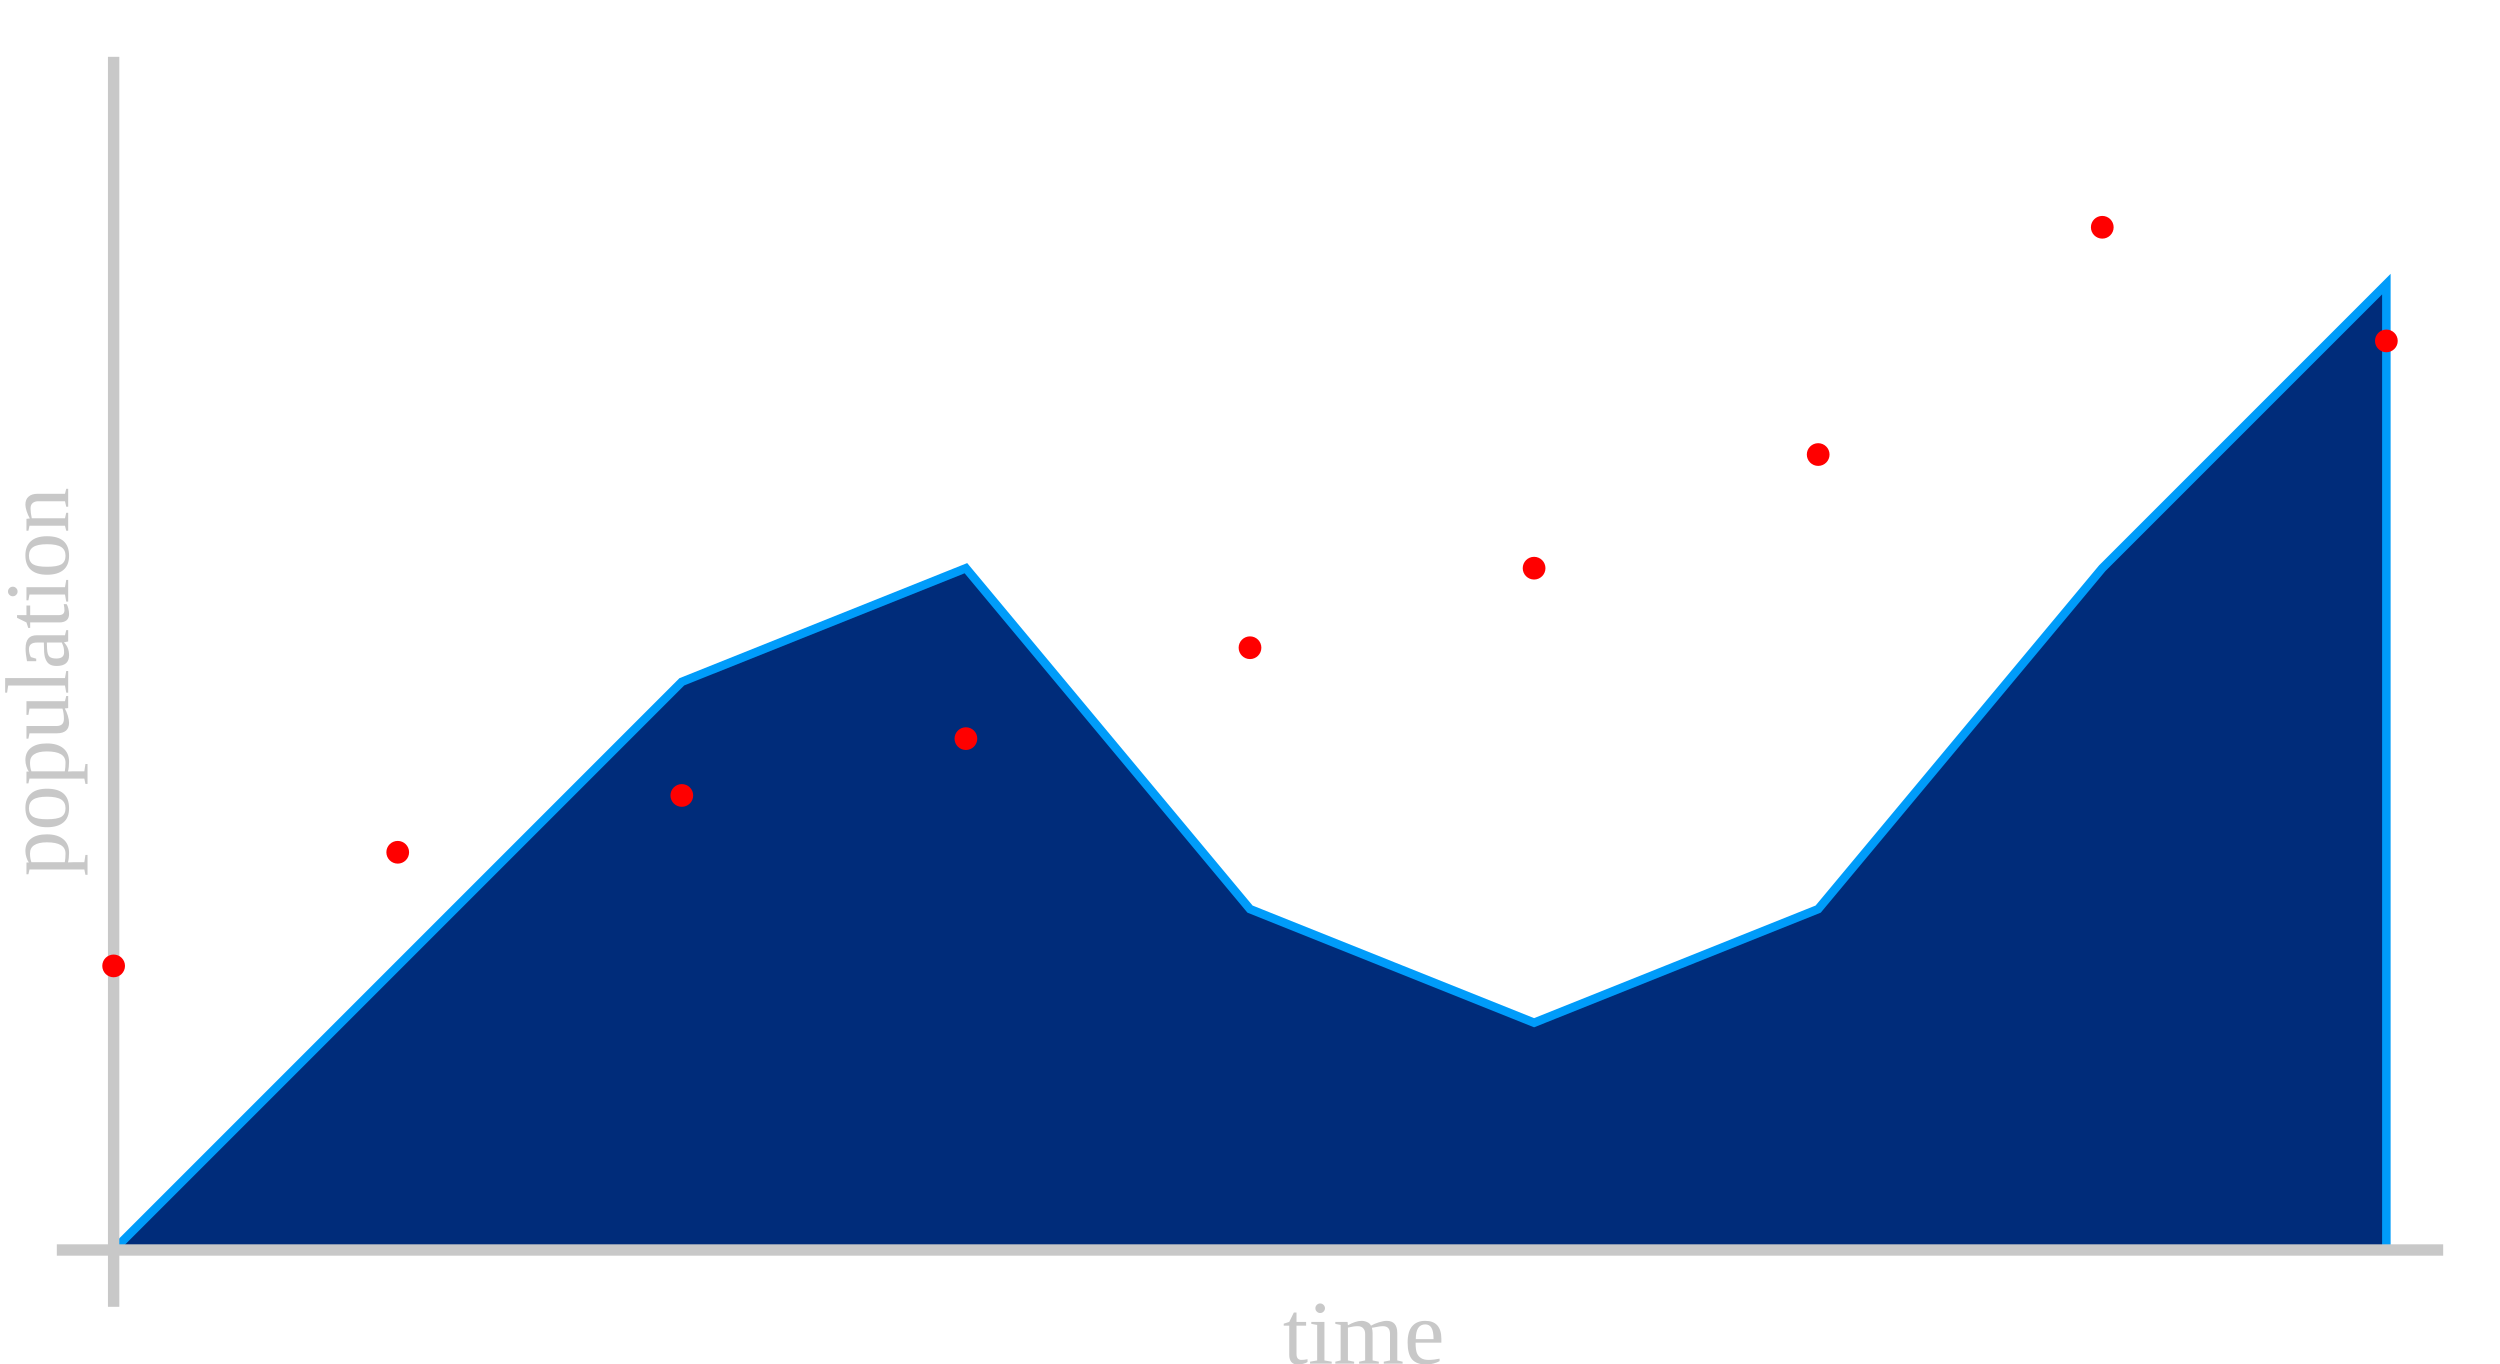
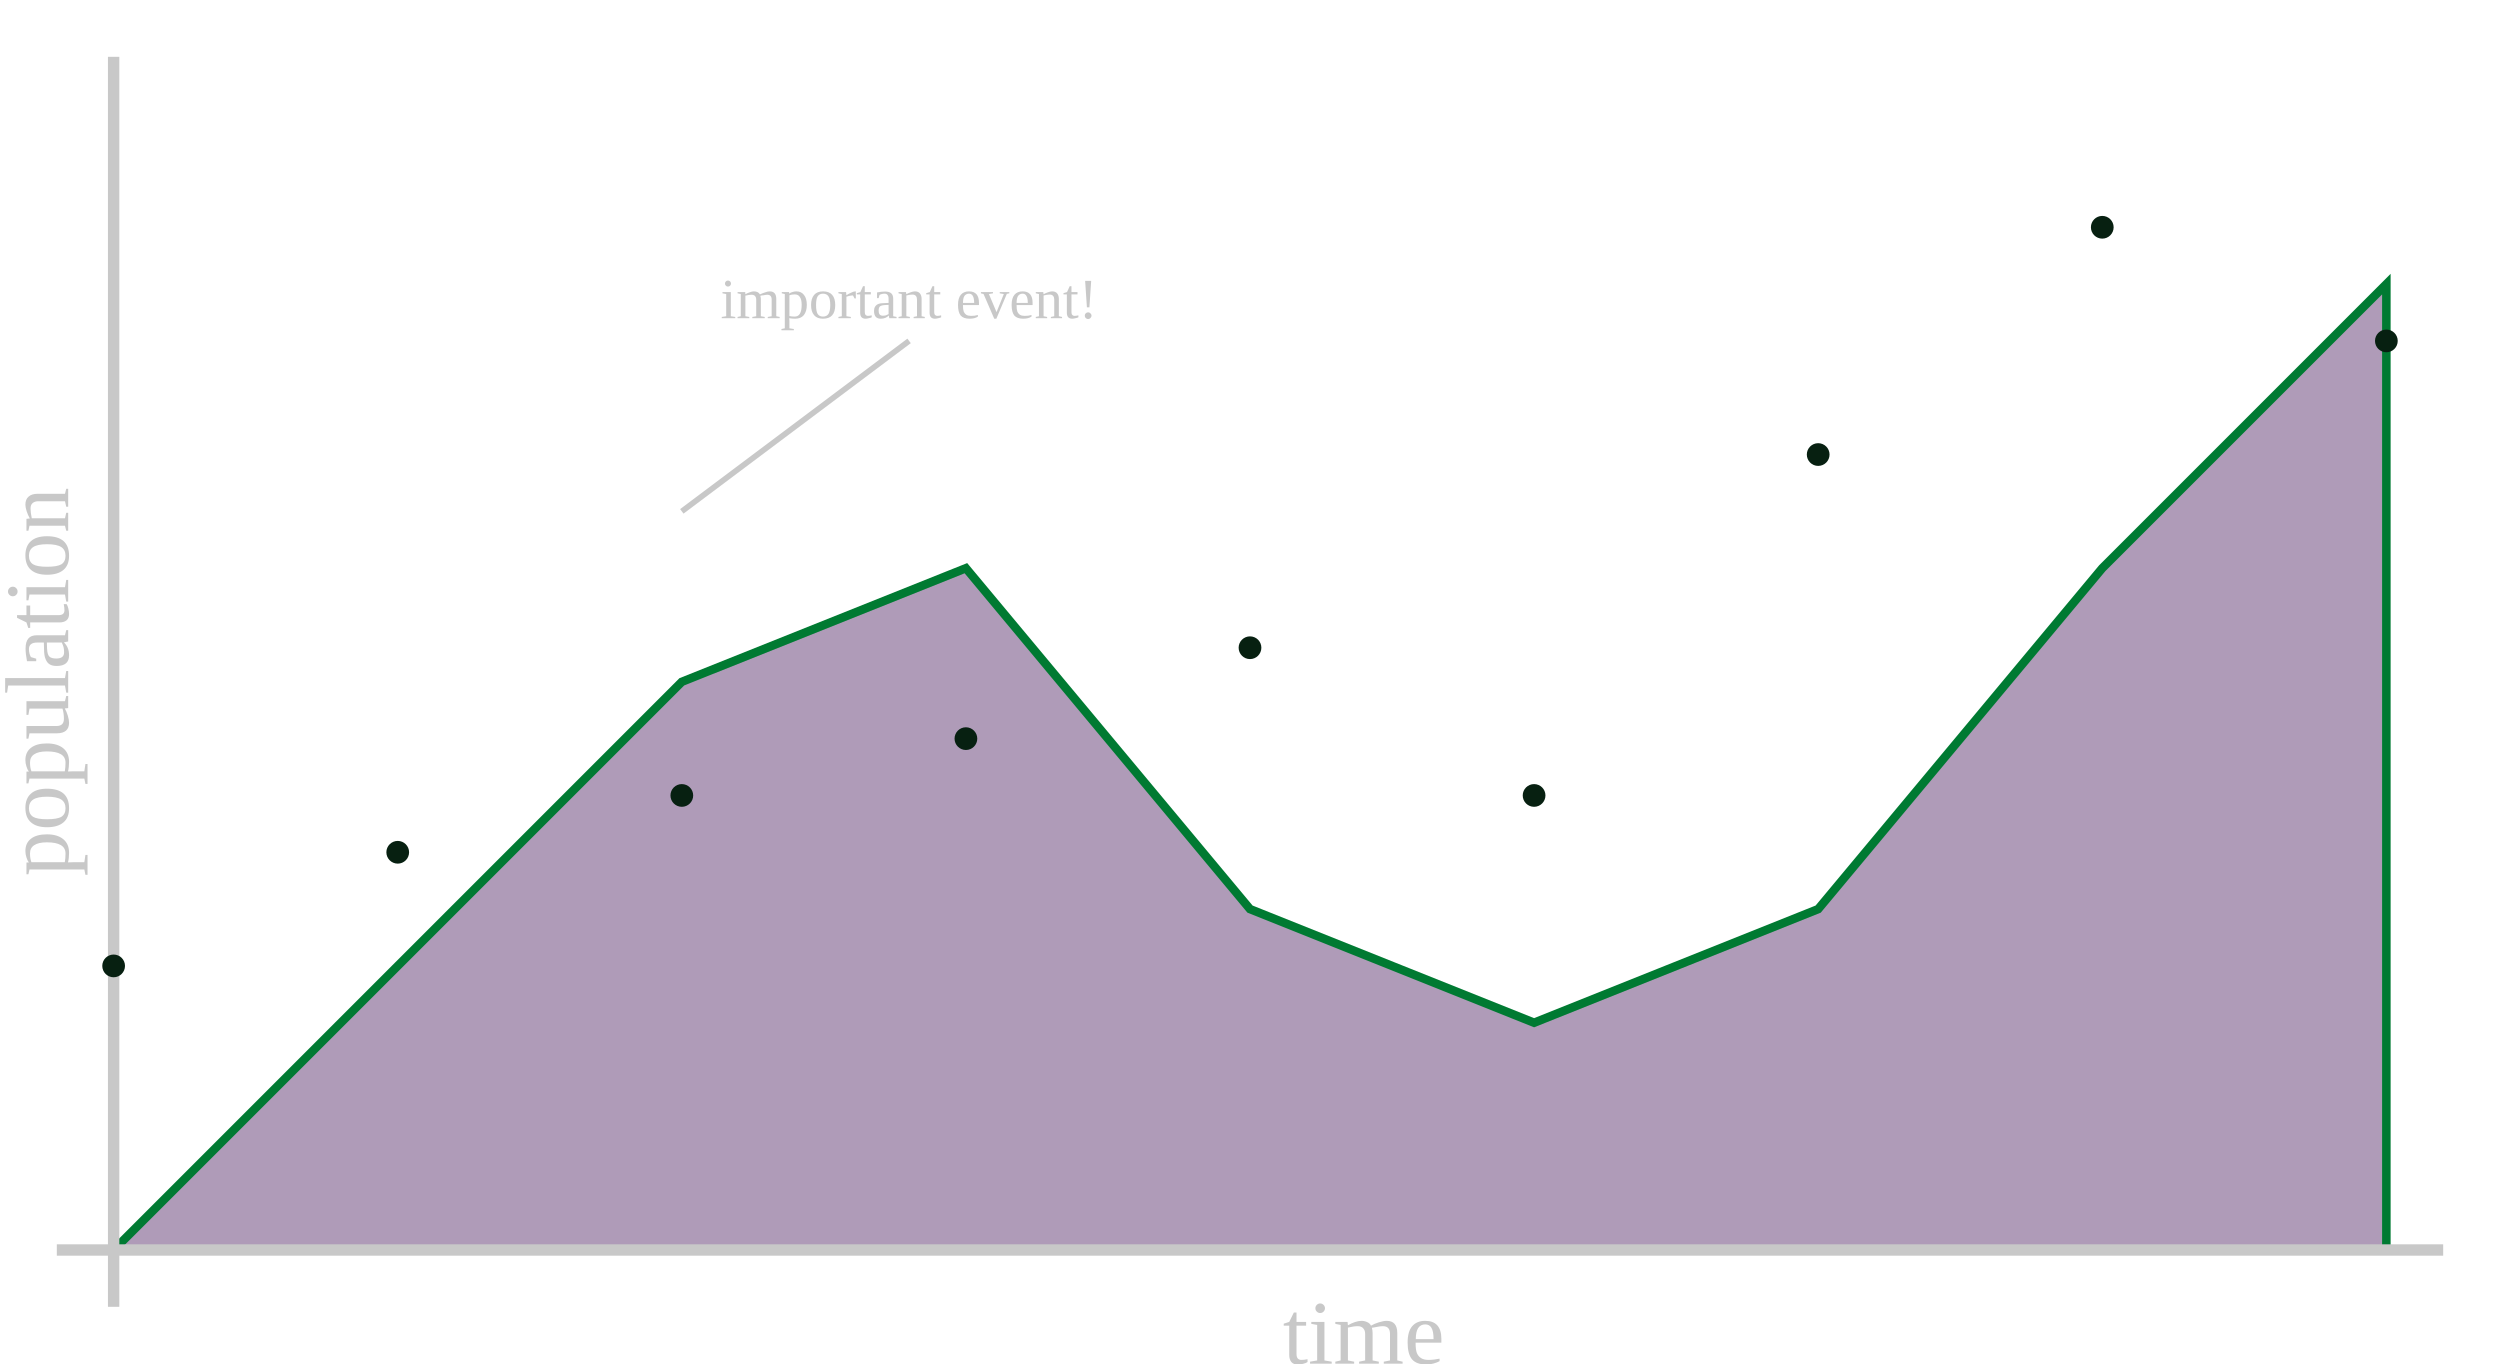
<svg xmlns="http://www.w3.org/2000/svg" version="1.1" viewBox="-10 -10 220 120" width="220" height="120">
  <style>
		.axis {
			stroke-width: 1;
			stroke: rgb(200, 200, 200);
		}
		text {
			fill: rgb(200, 200, 200);
			font-size: 8px;
			text-anchor: middle;
		}
	</style>
-   <path d="M 0 100 L 25 75 L 50 50 L 75 40 L 100 70 L 125 80 L 150 70 L 175 40 L 200 15 V 100 Z" fill="rgb(0, 44, 122)" stroke="rgb(0, 156, 250)" stroke-width="0.75" />
+   <path d="M 0 100 L 25 75 L 50 50 L 75 40 L 100 70 L 125 80 L 150 70 L 175 40 L 200 15 V 100 Z" fill="rgb(175, 155, 184)" stroke="rgb(0, 122, 50)" stroke-width="0.75" />
  <line class="axis" x1="-5" y1="100" x2="205" y2="100" />
  <line class="axis" x1="0" y1="105" x2="0" y2="-5" />
-   <g id="red-dots-plot" fill="rgb(255, 0, 0)">
+   <g id="red-dots-plot" fill="rgb(7, 32, 17)">
    <circle cx="0" cy="75" r="1" />
    <circle cx="25" cy="65" r="1" />
    <circle cx="50" cy="60" r="1" />
    <circle cx="75" cy="55" r="1" />
    <circle cx="100" cy="47" r="1" />
-     <circle cx="125" cy="40" r="1" />
+     <circle cx="125" cy="60" r="1" />
    <circle cx="150" cy="30" r="1" />
    <circle cx="175" cy="10" r="1" />
    <circle cx="200" cy="20" r="1" />
  </g>
+   <line x1="50" y1="35" x2="70" y2="20" stroke-width="0.5" stroke="rgb(200, 200, 200)" />
+   <text x="70" y="18" style="font-size:5px">important event!</text>
  <text x="50%" y="110">time</text>
  <g transform="translate(-4, 50)">
    <text transform="rotate(-90)">population</text>
  </g>
</svg>
